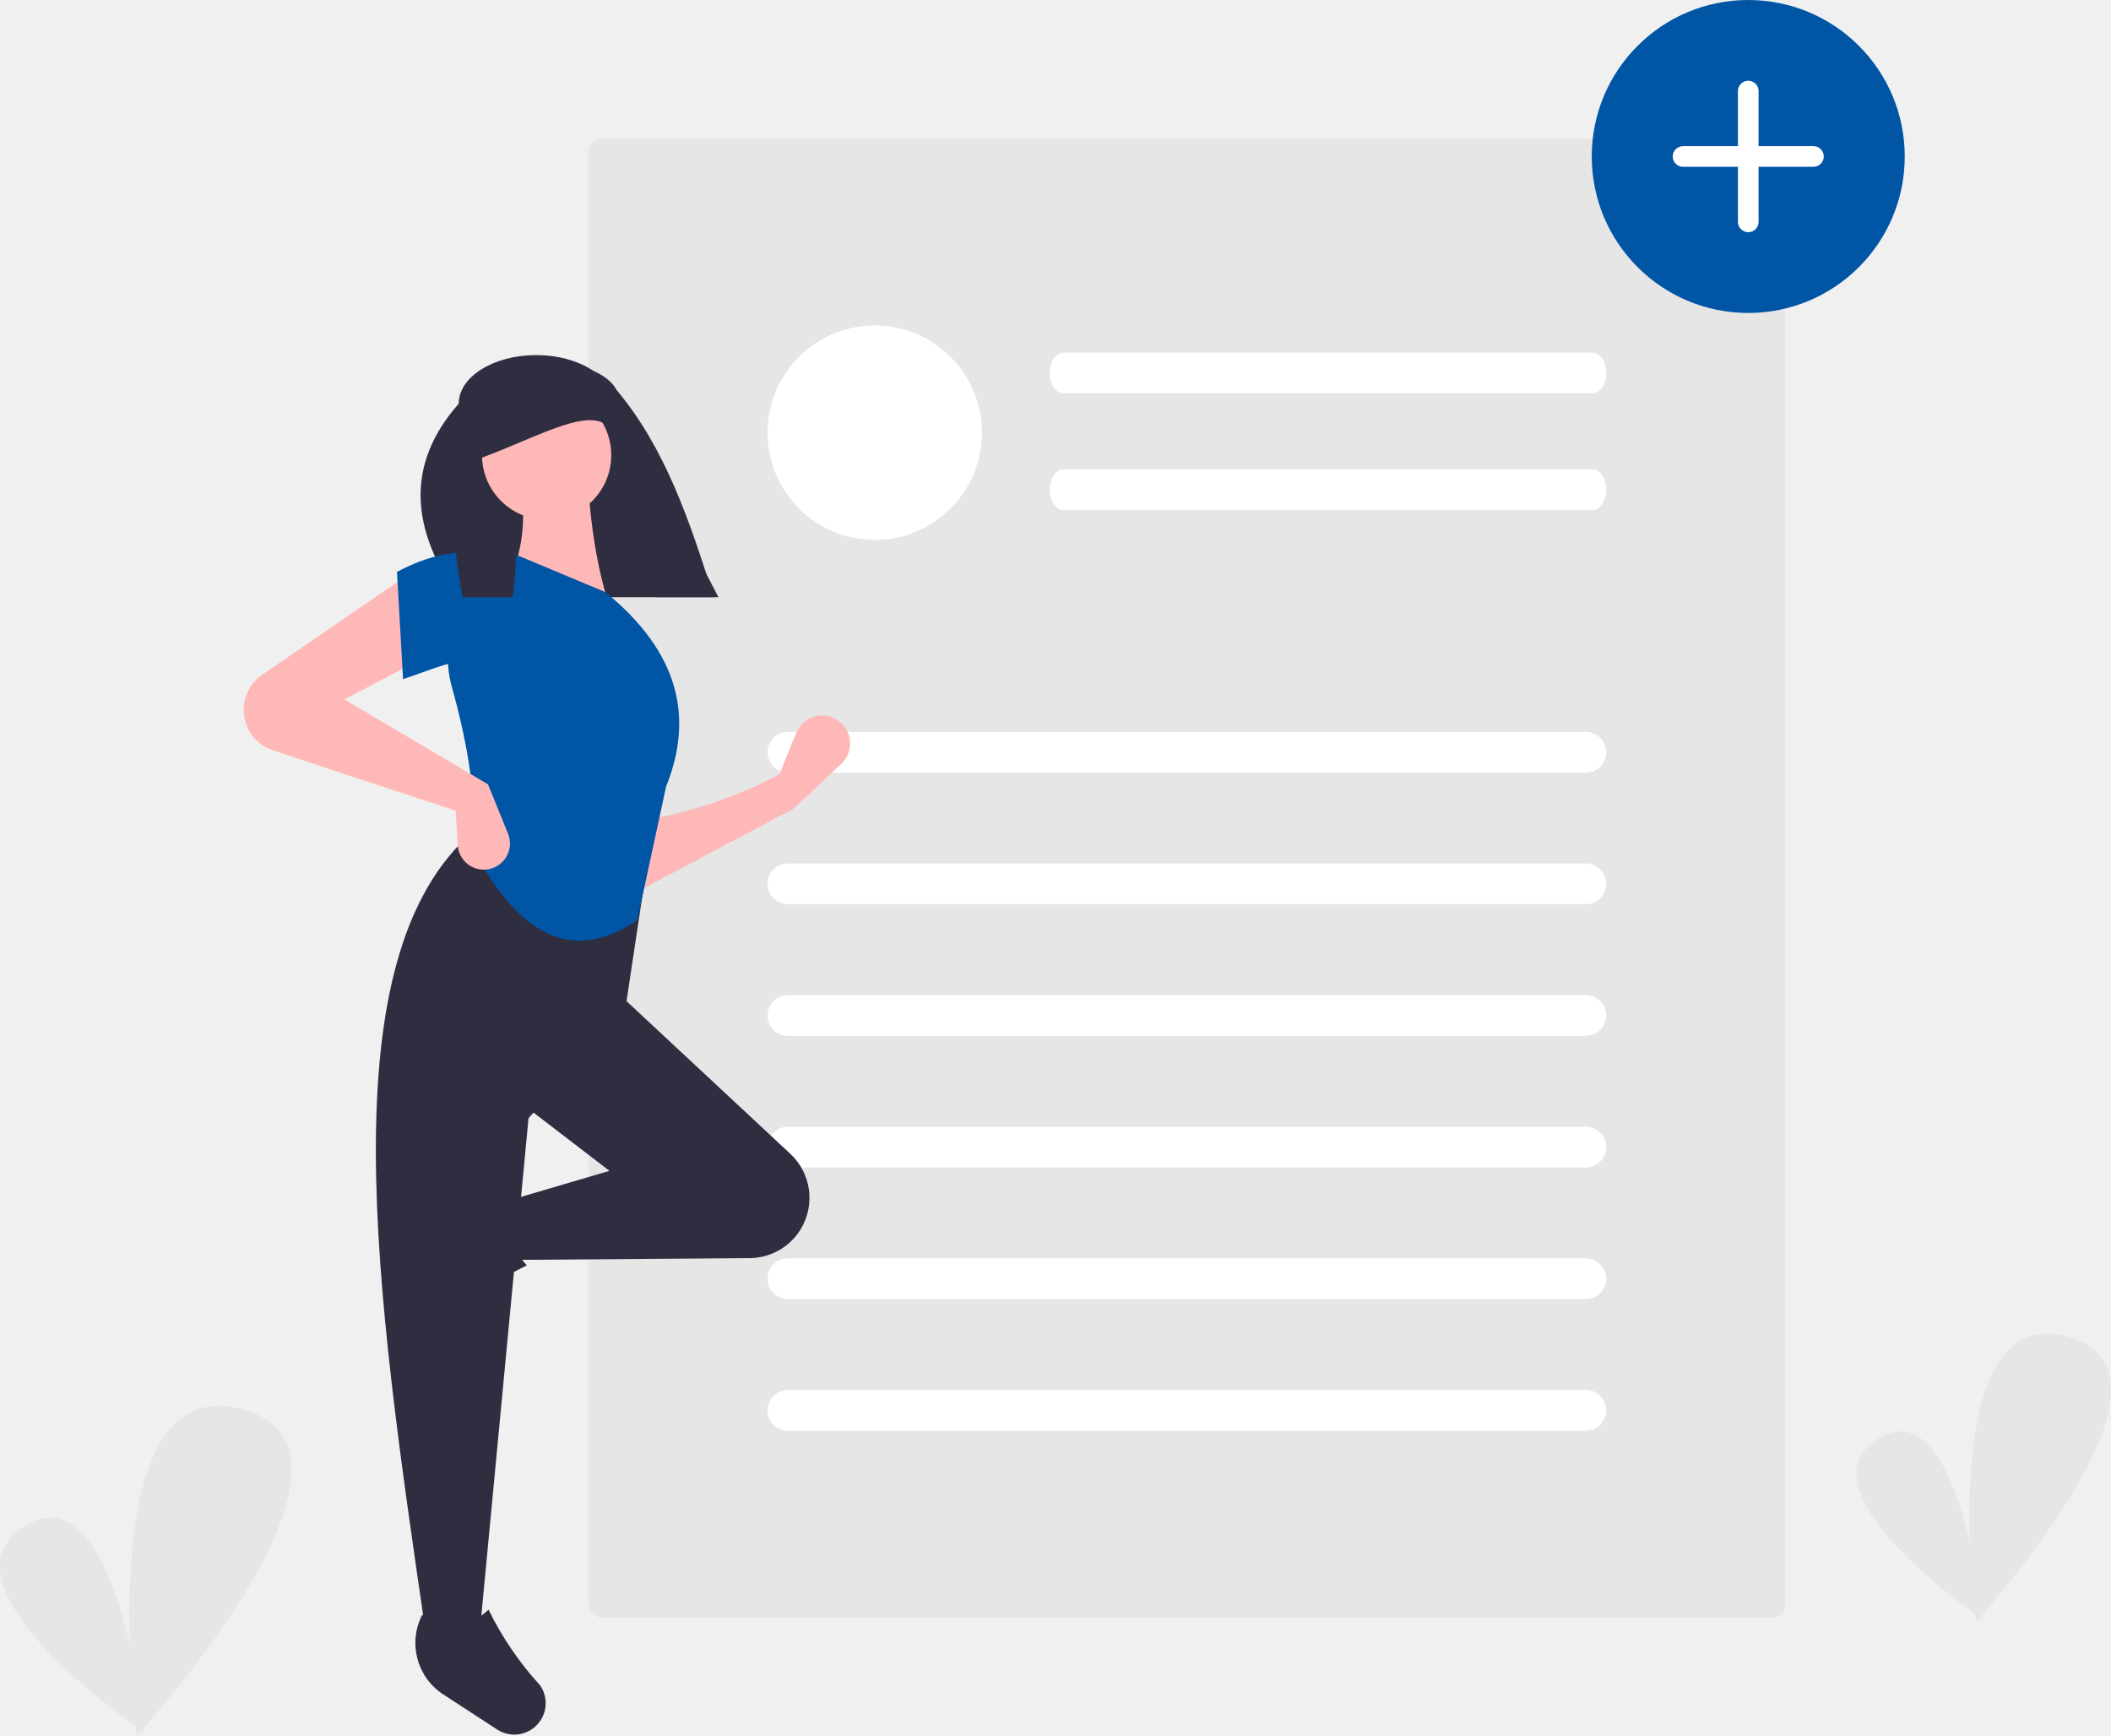
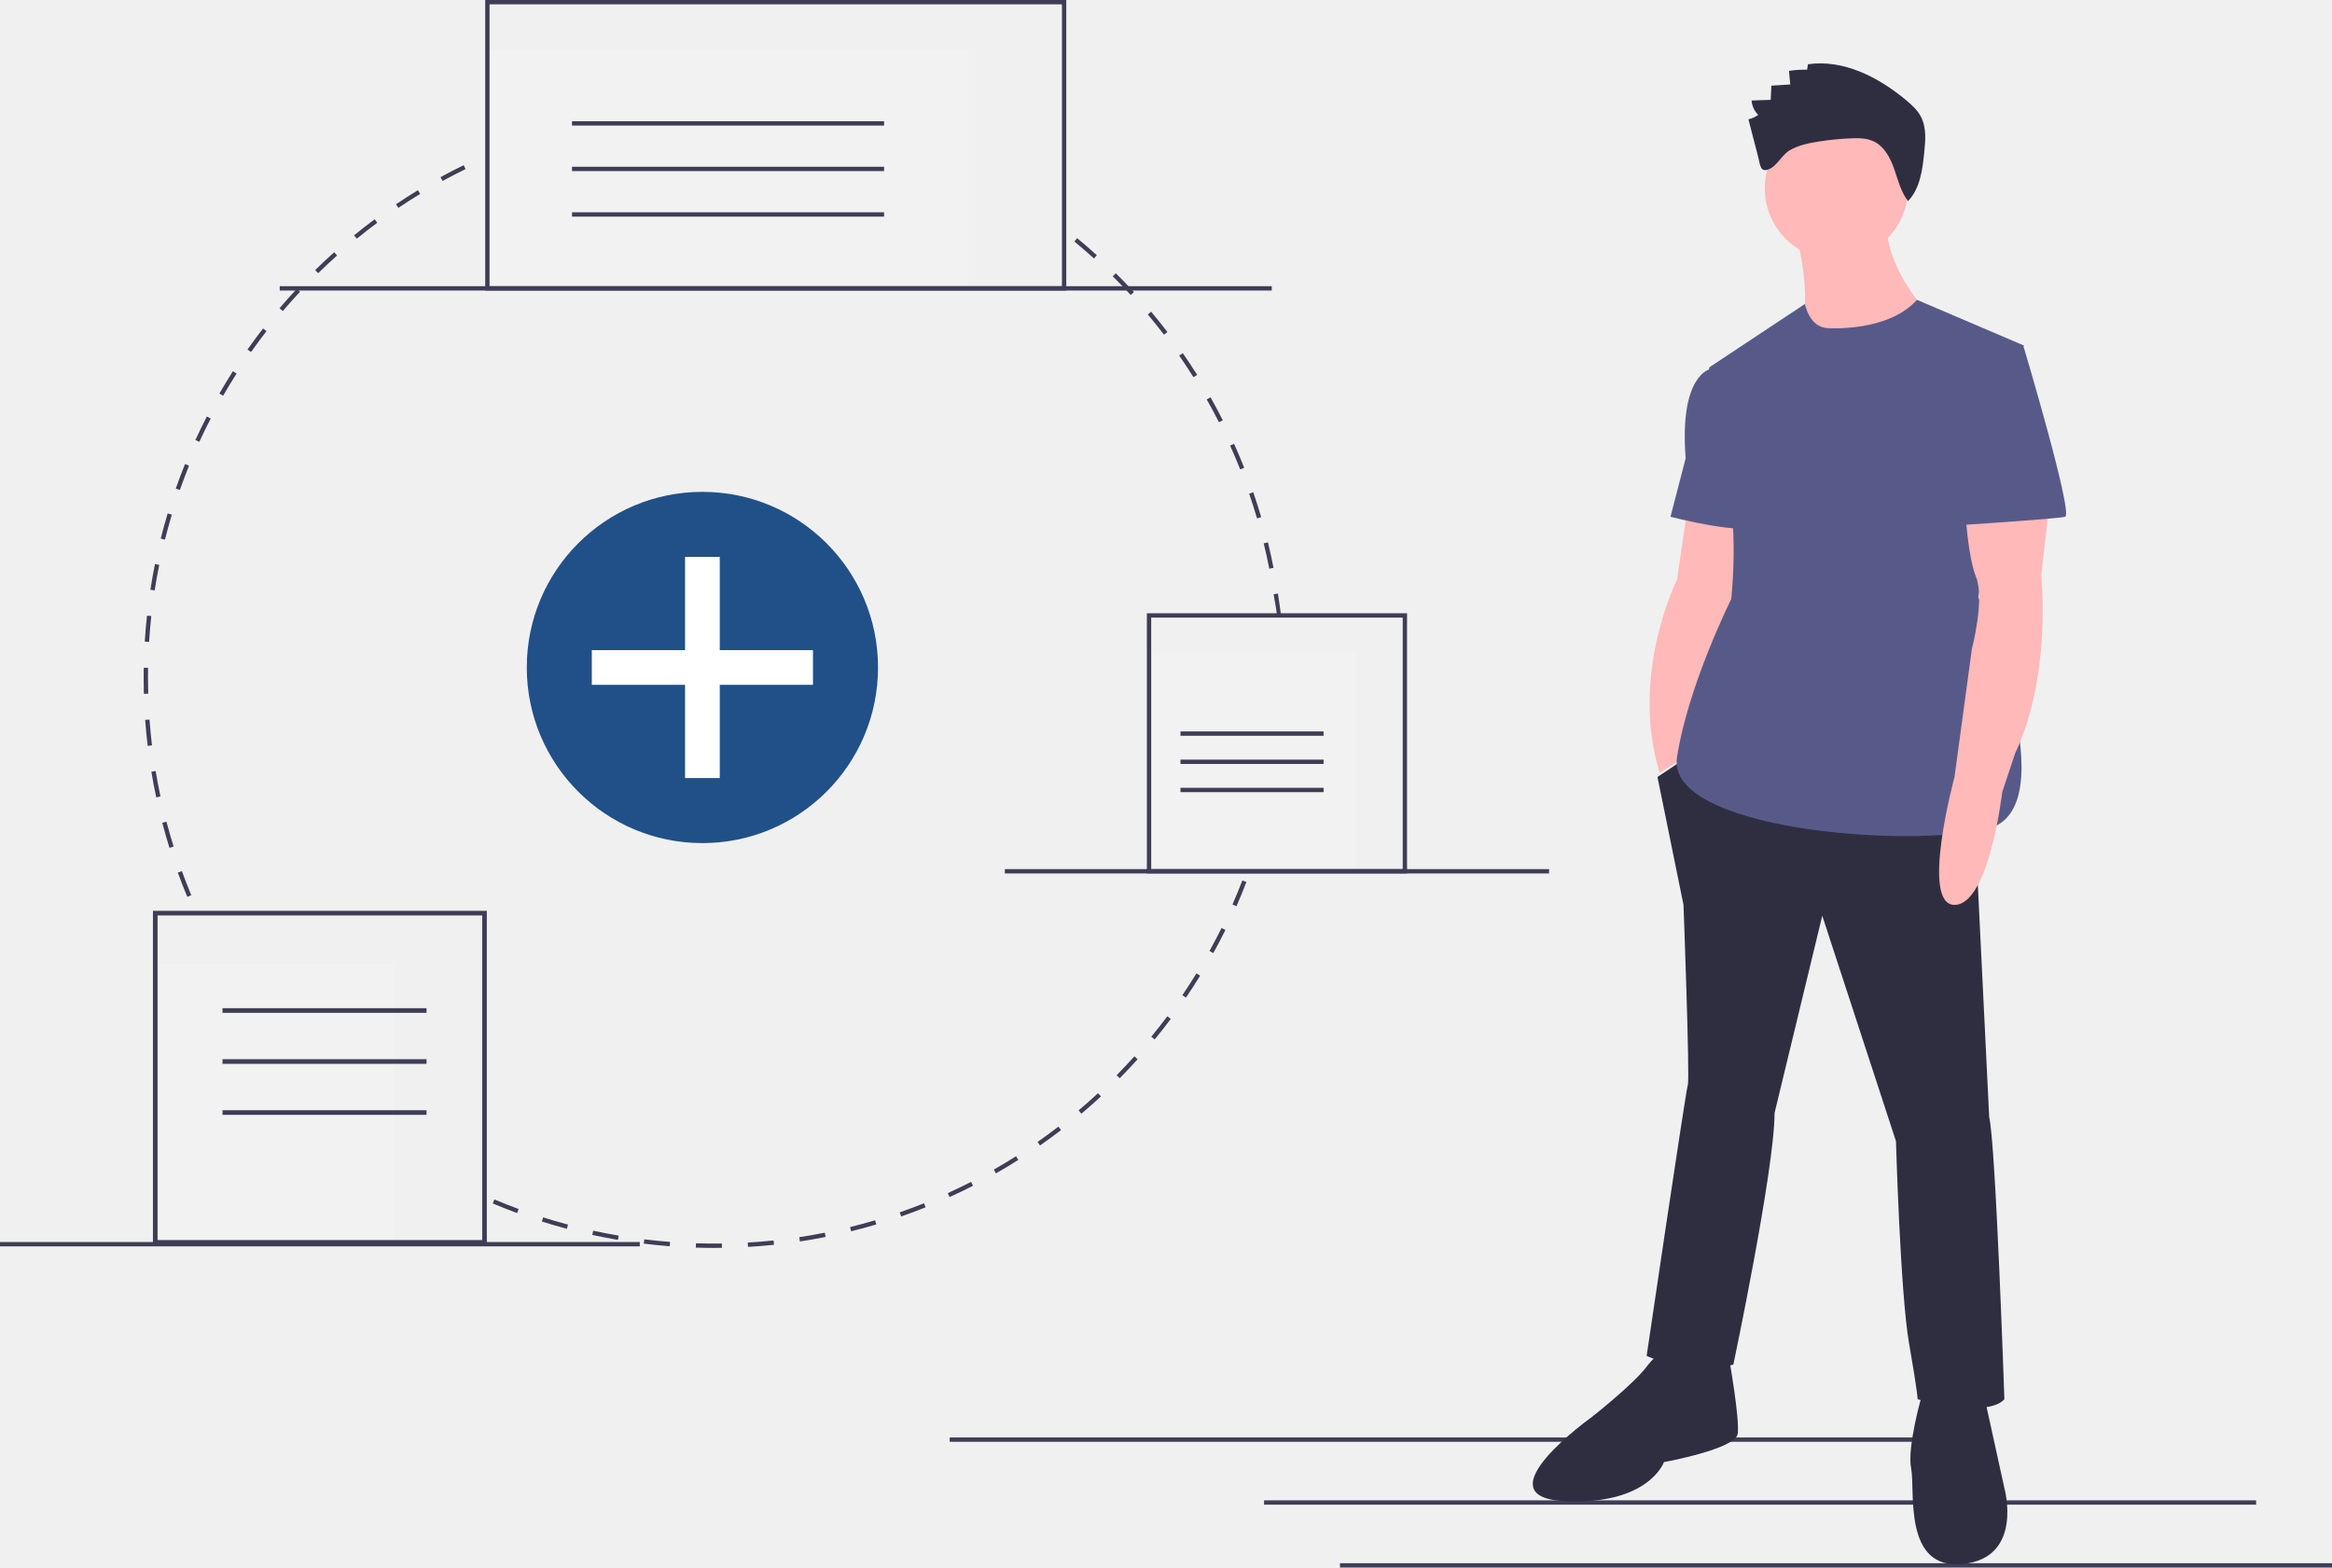
- <svg xmlns="http://www.w3.org/2000/svg" id="a6165653-2719-4fed-8ed9-8fe7d02b0919" data-name="Layer 1" width="777.805" height="639.552" viewBox="0 0 777.805 639.552">
-   <path d="M941.532,725.07c13.358-15.199,76.265-90.009,31.554-102.342-33.581-9.263-37.322,41.699-36.195,75.899-5.377-23.042-15.813-49.958-34.148-38.082-26.424,17.115,23.088,54.992,36.022,64.29.212,1.891.352,2.942.352,2.942s.53-.578,1.476-1.643c.739.517,1.15.795,1.15.795S941.675,726.258,941.532,725.07Z" transform="translate(-211.0973 -130.224)" fill="#e6e6e6" />
-   <path d="M264.281,766.677c15.3-17.408,87.349-103.092,36.14-117.217-38.461-10.609-42.746,47.76-41.456,86.93-6.159-26.39-18.111-57.219-39.111-43.617-30.264,19.603,26.444,62.984,41.257,73.634.243,2.166.404,3.369.404,3.369s.608-.663,1.691-1.882c.846.593,1.317.911,1.317.911S264.445,768.037,264.281,766.677Z" transform="translate(-211.0973 -130.224)" fill="#e6e6e6" />
-   <path d="M432.903,181.278a5.006,5.006,0,0,0-5,5v535a5.006,5.006,0,0,0,5,5H863.902a5.006,5.006,0,0,0,5-5v-535a5.006,5.006,0,0,0-5-5Z" transform="translate(-211.0973 -130.224)" fill="#e6e6e6" />
-   <path d="M795.403,414.903h-294a7.5,7.5,0,0,1,0-15h294a7.5,7.5,0,0,1,0,15Z" transform="translate(-211.0973 -130.224)" fill="#fff" />
-   <path d="M797.927,275.153H602.878c-2.748,0-4.976-3.358-4.976-7.5s2.228-7.5,4.976-7.5H797.927c2.748,0,4.976,3.358,4.976,7.5S800.675,275.153,797.927,275.153Z" transform="translate(-211.0973 -130.224)" fill="#fff" />
-   <path d="M797.927,318.153H602.878c-2.748,0-4.976-3.358-4.976-7.5s2.228-7.5,4.976-7.5H797.927c2.748,0,4.976,3.358,4.976,7.5S800.675,318.153,797.927,318.153Z" transform="translate(-211.0973 -130.224)" fill="#fff" />
-   <path d="M795.403,463.403h-294a7.5,7.5,0,0,1,0-15h294a7.5,7.5,0,0,1,0,15Z" transform="translate(-211.0973 -130.224)" fill="#fff" />
-   <path d="M795.403,511.903h-294a7.5,7.5,0,0,1,0-15h294a7.5,7.5,0,0,1,0,15Z" transform="translate(-211.0973 -130.224)" fill="#fff" />
-   <path d="M795.403,560.403h-294a7.5,7.5,0,0,1,0-15h294a7.5,7.5,0,0,1,0,15Z" transform="translate(-211.0973 -130.224)" fill="#fff" />
-   <path d="M795.403,608.903h-294a7.5,7.5,0,0,1,0-15h294a7.5,7.5,0,0,1,0,15Z" transform="translate(-211.0973 -130.224)" fill="#fff" />
-   <path d="M795.403,657.403h-294a7.5,7.5,0,0,1,0-15h294a7.5,7.5,0,0,1,0,15Z" transform="translate(-211.0973 -130.224)" fill="#fff" />
-   <circle cx="322.305" cy="159.429" r="39.5" fill="#fff" />
-   <path d="M594.265,414.903" transform="translate(-211.0973 -130.224)" fill="#fff" />
-   <path d="M503.507,428.188l-58.903,31.316-.746-26.096c19.226-3.209,37.517-8.797,54.429-17.895l6.16-15.22a10.318,10.318,0,0,1,17.536-2.678l0,0a10.318,10.318,0,0,1-.908,14.069Z" transform="translate(-211.0973 -130.224)" fill="#ffb8b8" />
-   <path d="M359.583,608.993v0a11.574,11.574,0,0,1,1.469-9.363L373.992,579.772a22.612,22.612,0,0,1,29.335-7.739h0c-5.438,9.256-4.68,17.377,1.878,24.434A117.631,117.631,0,0,0,377.269,615.511,11.574,11.574,0,0,1,359.583,608.993Z" transform="translate(-211.0973 -130.224)" fill="#2f2e41" />
-   <path d="M506.19,583.029l0,0a22.203,22.203,0,0,1-18.871,10.779l-85.96.651-3.728-21.623,38.026-11.184-32.061-24.605,35.044-41.008L502.289,555.363A22.203,22.203,0,0,1,506.19,583.029Z" transform="translate(-211.0973 -130.224)" fill="#2f2e41" />
-   <path d="M387.938,730.905H367.806C349.731,607.008,331.333,482.763,385.701,436.39l64.122,10.439-8.202,54.429-35.789,41.008Z" transform="translate(-211.0973 -130.224)" fill="#2f2e41" />
-   <path d="M403.634,768.972h0a11.574,11.574,0,0,1-9.363-1.469L374.413,754.565a22.612,22.612,0,0,1-7.741-29.335v0c9.257,5.437,17.377,4.679,24.434-1.88a117.63,117.63,0,0,0,19.047,27.935A11.574,11.574,0,0,1,403.634,768.972Z" transform="translate(-211.0973 -130.224)" fill="#2f2e41" />
-   <path d="M475.811,350.278H380.109c-17.674-25.003-19.748-48.913,0-71.294,0-9.896,12.783-17.919,28.551-17.919h0c12.352,0,23.303,4.985,27.139,12.354Z" transform="translate(-211.0973 -130.224)" fill="#2f2e41" />
-   <path d="M435.657,353.627l-37.28-8.947c6.192-12.674,6.702-26.776,3.728-41.754l25.351-.746C428.249,320.806,430.653,338.207,435.657,353.627Z" transform="translate(-211.0973 -130.224)" fill="#ffb8b8" />
-   <path d="M445.903,469.278c-27.139,18.493-46.314.633-60.947-26.923,2.033-16.862-1.259-37.041-7.357-58.966a40.138,40.138,0,0,1,24.506-48.401l0,0,32.061,13.421c27.224,22.19,32.582,46.227,22.368,71.578Z" transform="translate(-211.0973 -130.224)" fill="#0055a5" />
-   <path d="M367.806,372.268l-29.824,15.658,52.938,31.316,7.366,18.17a9.637,9.637,0,0,1-5.789,12.731h0a9.637,9.637,0,0,1-12.762-8.544l-.745-12.663-67.284-22.204a15.733,15.733,0,0,1-9.873-9.611v0a15.733,15.733,0,0,1,5.903-18.303l54.105-37.118Z" transform="translate(-211.0973 -130.224)" fill="#ffb8b8" />
-   <path d="M397.631,375.25c-12.439-5.451-23.749.47-38.026,5.219l-2.237-39.517c14.176-7.556,27.692-9.593,40.263-3.728Z" transform="translate(-211.0973 -130.224)" fill="#0055a5" />
-   <path d="M474.056,350.278H452.947c-13.138-24.236-12.541-67.056-40.777-57.512-18.141-10.767-7.732,31.484-12.243,57.512h-18.357c-4.988-25.43-5.057-50.913.811-71.635a9.655,9.655,0,0,1,3.512-7.059,19.952,19.952,0,0,1,2.945-2.238c6.487-4.087,10.843-6.414,20.32-6.414a57.204,57.204,0,0,1,15.688,2.157c.664.194,1.32.403,1.953.621.872.299,1.715.626,2.52.977,4.146,1.783,7.404,4.196,8.947,7.216C456.131,295.208,465.25,322.089,474.056,350.278Z" transform="translate(-211.0973 -130.224)" fill="#2f2e41" />
-   <circle cx="201.413" cy="167.729" r="23.802" fill="#ffb8b8" />
-   <path d="M436.652,288.772c-7.161-9.76-25.835,1.883-48.284,10.201V275.851c18.467-8.13,29.236-10.475,41.484-2.04Z" transform="translate(-211.0973 -130.224)" fill="#2f2e41" />
-   <circle cx="644.147" cy="57.659" r="57.659" fill="#0055a5" />
-   <path d="M831.22,184.078a3.805,3.805,0,1,0,0,7.61h20.22v20.219a3.805,3.805,0,1,0,7.609,0V191.688h20.22a3.805,3.805,0,0,0,0-7.61H859.049V163.858a3.805,3.805,0,1,0-7.609,0v20.22Z" transform="translate(-211.0973 -130.224)" fill="#fff" />
+ <svg xmlns="http://www.w3.org/2000/svg" id="fc1f5aea-a643-4136-ad0f-c5867679d735" data-name="Layer 1" width="1075.565" height="723" viewBox="0 0 1075.565 723">
+   <rect x="618.018" y="721" width="457.546" height="2" fill="#3f3d56" />
+   <rect x="583.018" y="692" width="457.546" height="2" fill="#3f3d56" />
+   <rect x="438.018" y="663" width="457.546" height="2" fill="#3f3d56" />
+   <path d="M391.47,664.076c-2.774,0-5.577-.044-8.328-.13l.062-1.998c3.95.123,7.981.157,11.95.103l.027,2Q393.329,664.076,391.47,664.076Zm15.745-.464-.117-1.996c3.956-.233,7.963-.562,11.909-.975l.209,1.988C415.239,663.047,411.202,663.378,407.215,663.613Zm-36.096-.312c-3.989-.306-8.021-.706-11.982-1.192l.244-1.984c3.932.481,7.932.88,11.891,1.183Zm60.039-2.199-.3-1.977c3.931-.597,7.892-1.289,11.77-2.06l.39,1.961C439.11,659.803,435.119,660.501,431.158,661.102Zm-83.935-.731c-3.941-.668-7.919-1.436-11.823-2.283l.424-1.955c3.875.842,7.822,1.604,11.733,2.266Zm107.548-3.962-.48-1.941c3.858-.954,7.738-2.009,11.532-3.134l.568,1.918C462.569,654.385,458.659,655.448,454.772,656.408ZM323.695,655.262c-3.866-1.028-7.756-2.159-11.562-3.363l.603-1.906c3.778,1.194,7.638,2.316,11.474,3.336Zm154.158-5.701-.656-1.889c3.744-1.302,7.51-2.709,11.194-4.184l.742,1.857C485.422,646.831,481.627,648.249,477.854,649.561Zm-177.146-1.566c-3.754-1.38-7.532-2.869-11.228-4.426l.776-1.844c3.667,1.545,7.416,3.022,11.142,4.393Zm199.475-7.368-.828-1.82c3.596-1.634,7.21-3.378,10.742-5.184l.91,1.781C507.447,637.223,503.806,638.98,500.183,640.626Zm21.398-10.938-.99-1.736c3.448-1.968,6.891-4.036,10.229-6.148l1.068,1.689C528.525,625.621,525.057,627.706,521.581,629.688Zm20.323-12.857-1.145-1.639c3.247-2.269,6.487-4.645,9.631-7.061l1.219,1.586C548.443,612.152,545.177,614.545,541.904,616.83ZM237.079,614.014c-3.228-2.345-6.453-4.801-9.585-7.302l1.248-1.562c3.108,2.481,6.309,4.919,9.512,7.245Zm323.903-11.846-1.289-1.529c3.026-2.554,6.038-5.215,8.953-7.91l1.357,1.469C567.067,596.913,564.031,599.595,560.982,602.168Zm-342.728-3.186c-3.006-2.633-5.993-5.371-8.877-8.14l1.385-1.443c2.862,2.748,5.826,5.466,8.81,8.079Zm360.401-13.161-1.424-1.404c2.79-2.827,5.55-5.753,8.201-8.695l1.486,1.338C584.246,580.026,581.466,582.973,578.654,585.822Zm-377.773-3.512c-2.758-2.9-5.482-5.898-8.097-8.91l1.511-1.311c2.594,2.989,5.297,5.964,8.035,8.842ZM594.775,567.93l-1.545-1.27c2.521-3.067,5.002-6.232,7.378-9.409l1.602,1.197C599.816,561.65,597.315,564.84,594.775,567.93Zm-409.671-3.797c-2.477-3.13-4.916-6.361-7.25-9.604l1.623-1.168c2.316,3.218,4.736,6.425,7.195,9.532ZM609.203,548.636l-1.654-1.123c2.23-3.284,4.415-6.664,6.492-10.048l1.705,1.047C613.652,541.921,611.45,545.327,609.203,548.636Zm-438.151-4.029c-2.179-3.341-4.312-6.778-6.34-10.22l1.723-1.016c2.013,3.415,4.129,6.827,6.292,10.142ZM621.819,528.096l-1.75-.967c1.92-3.475,3.785-7.043,5.546-10.606l1.793.887C625.634,520.999,623.753,524.595,621.819,528.096ZM632.499,506.475l-1.832-.803c1.594-3.64,3.124-7.367,4.549-11.078l1.867.717C635.648,499.051,634.105,502.807,632.499,506.475Zm-483.902-4.315c-1.533-3.68-3.001-7.444-4.364-11.19l1.88-.684c1.352,3.718,2.809,7.453,4.33,11.104Zm492.551-18.216-1.898-.629c1.248-3.761,2.426-7.604,3.5-11.426l1.926.541C643.592,476.281,642.404,480.155,641.148,483.944Zm-500.767-4.383c-1.19-3.812-2.308-7.705-3.323-11.574l1.935-.508c1.007,3.84,2.117,7.704,3.298,11.486Zm507.286-18.795-1.948-.453c.895-3.854,1.714-7.791,2.434-11.698l1.967.361C649.394,452.914,648.569,456.88,647.666,460.766Zm-513.394-4.494c-.834-3.906-1.589-7.886-2.243-11.83l1.973-.328c.65,3.915,1.399,7.864,2.227,11.74Zm517.752-19.184-1.982-.271c.538-3.917.992-7.911,1.351-11.872l1.992.18C653.024,429.116,652.566,433.141,652.025,437.088Zm-521.694-4.566c-.472-3.959-.859-7.991-1.151-11.984l1.995-.146c.29,3.964.674,7.965,1.143,11.895Zm523.869-19.409-1.998-.09c.178-3.963.269-7.982.269-11.946h2C654.47,405.071,654.379,409.12,654.199,413.113Zm-525.626-4.602c-.068-2.452-.103-4.954-.104-7.435q0-2.309.04-4.608l2,.035q-.04,2.282-.04,4.573c0,2.462.035,4.945.103,7.38Zm2.411-23.948-1.996-.125c.25-3.996.594-8.032,1.023-11.997l1.988.215C131.573,376.592,131.232,380.597,130.984,384.563Zm520.194-12.202c-.399-3.943-.949-5.865-1.529-9.791l1.979-.292c.584,3.956,1.085,6.975,1.488,10.948Zm-517.622-11.551-1.977-.306c.613-3.957,1.325-7.944,2.116-11.854l1.96.396C134.871,352.927,134.165,356.885,133.557,360.81ZM647.631,350.795c-.763-3.901-1.623-7.829-2.559-11.672l1.943-.473c.942,3.873,1.81,7.831,2.578,11.761ZM138.294,337.393l-1.94-.486c.971-3.874,2.047-7.779,3.197-11.609l1.915.575C140.325,329.674,139.258,333.55,138.294,337.393Zm503.685-9.813c-1.115-3.808-2.334-7.639-3.622-11.387l1.891-.65c1.299,3.777,2.527,7.638,3.651,11.475Zm-496.8-13.1-1.887-.663c1.329-3.781,2.764-7.58,4.265-11.291l1.854.75C147.922,306.958,146.498,310.728,145.179,314.48Zm489.033-9.495c-1.459-3.681-3.021-7.375-4.645-10.979l1.824-.821c1.636,3.633,3.21,7.355,4.68,11.063ZM154.155,292.283l-1.817-.835c1.67-3.638,3.448-7.286,5.284-10.842l1.777.917C157.577,285.052,155.813,288.672,154.155,292.283ZM624.424,283.247c-1.79-3.531-3.687-7.069-5.637-10.515l1.74-.985c1.966,3.473,3.876,7.038,5.68,10.596ZM165.132,271.017l-1.733-.998c1.995-3.464,4.099-6.932,6.254-10.306l1.686,1.076C169.2,264.138,167.112,267.579,165.132,271.017Zm447.541-8.535c-2.113-3.364-4.326-6.716-6.577-9.962l1.643-1.14c2.269,3.271,4.499,6.648,6.628,10.038ZM178.006,250.859l-1.635-1.152c2.306-3.27,4.716-6.529,7.167-9.688l1.58,1.226C182.686,244.379,180.293,247.614,178.006,250.859Zm421.064-7.992c-2.41-3.157-4.92-6.295-7.462-9.327l1.533-1.285c2.561,3.056,5.09,6.217,7.519,9.398ZM192.659,231.968l-1.522-1.297c2.587-3.039,5.284-6.064,8.015-8.991l1.462,1.364C197.903,225.949,195.227,228.951,192.659,231.968Zm391.07-7.408c-2.687-2.924-5.474-5.823-8.282-8.614l1.41-1.419c2.83,2.813,5.638,5.733,8.345,8.679Zm-374.765-10.064-1.398-1.43c2.86-2.798,5.819-5.564,8.795-8.221l1.332,1.492C214.739,208.973,211.802,211.719,208.964,214.495Zm357.818-6.78c-2.944-2.67-5.984-5.304-9.035-7.828l1.275-1.541c3.073,2.543,6.137,5.197,9.104,7.888Zm-340-9.132-1.263-1.551c3.093-2.519,6.29-5.003,9.502-7.384l1.191,1.606C233.025,193.618,229.852,196.084,226.782,198.584ZM245.964,184.367l-1.116-1.659c3.311-2.228,6.719-4.409,10.13-6.484l1.039,1.709C252.632,179.992,249.25,182.157,245.964,184.367Zm20.388-12.401-.96-1.755c3.502-1.917,7.094-3.776,10.674-5.527l.879,1.797C273.392,168.218,269.828,170.063,266.352,171.965Zm241.37-4.634c-3.559-1.773-7.204-3.486-10.835-5.091l.809-1.829c3.659,1.617,7.333,3.343,10.919,5.13Zm-219.948-5.844-.795-1.835c3.66-1.586,7.404-3.108,11.128-4.522l.71,1.87C295.121,158.403,291.406,159.913,287.774,161.487Zm198.052-3.834c-3.703-1.436-7.493-2.806-11.266-4.072l.637-1.896c3.801,1.276,7.62,2.656,11.352,4.104ZM310.082,153.016l-.623-1.9c3.801-1.246,7.679-2.419,11.525-3.486l.535,1.927C317.702,150.615,313.854,151.779,310.082,153.016Zm153.063-2.974c-3.814-1.087-7.705-2.1-11.563-3.01l.459-1.946c3.889.916,7.809,1.937,11.653,3.032Zm-130.042-3.416-.445-1.95c3.896-.89,7.866-1.701,11.797-2.41l.355,1.968C340.909,144.939,336.971,145.743,333.104,146.627Zm106.788-2.067c-3.895-.731-7.861-1.381-11.791-1.933l.277-1.98c3.96.556,7.958,1.211,11.883,1.948Zm-83.275-2.176-.265-1.982c3.959-.528,7.985-.973,11.967-1.319l.174,1.992C364.541,141.419,360.546,141.859,356.616,142.384Zm59.616-1.147c-3.939-.371-7.949-.657-11.919-.849l.098-1.998c3.999.194,8.039.482,12.009.856Zm-35.814-.929-.084-1.998c3.676-.153,7.422-.231,11.136-.232l.905.001-.006,2-.899-.001C387.784,140.077,384.066,140.155,380.418,140.307Z" transform="translate(-62.21758 -88.5)" fill="#3f3d56" />
+   <path d="M840.679,321.862l-5,34s-22,44-8,89l18-11s14-54,14-58,6-51,6-51Z" transform="translate(-62.21758 -88.5)" fill="#ffb9b9" />
+   <path d="M850.679,430.862l-24,16,12,59s3,80,2,83-19,125-19,125,21,10,40,4c0,0,19-90,19-116l22-91,34,104s2,70,6,93,4,26,4,26,32,9,40,0c0,0-4-118-7-130l-7-143Z" transform="translate(-62.21758 -88.5)" fill="#2f2e41" />
+   <path d="M829.679,713.862s-2-3-8,5-25,23-25,23-52,37-13,39,46-18,46-18,33-6,34-13-4-35-4-35Z" transform="translate(-62.21758 -88.5)" fill="#2f2e41" />
+   <path d="M948.679,731.862s-7,24-5,34-4,47,24,44,19-35,19-35l-9-41Z" transform="translate(-62.21758 -88.5)" fill="#2f2e41" />
+   <circle cx="846.961" cy="86.862" r="33" fill="#ffb9b9" />
+   <path d="M889.679,192.862s10,35,2,48,54,2,58-10c0,0-20-22-17-43Z" transform="translate(-62.21758 -88.5)" fill="#ffb9b9" />
+   <path d="M905.679,239.862s27.374,1.851,40.687-13.075l49.313,21.075-21,116s42,98,4,107-148,0-143-33,25-73,25-73,5-44-6-64-4-43-4-43l44.018-29.165S896.679,239.862,905.679,239.862Z" transform="translate(-62.21758 -88.5)" fill="#575a89" />
+   <path d="M862.679,258.862h-12s-14,3-11,41l-7,27s35,9,40,4S862.679,258.862,862.679,258.862Z" transform="translate(-62.21758 -88.5)" fill="#575a89" />
+   <path d="M1007.679,318.862l-4,35s5,46-12,82l-6,18s-6,52-22,52,0-59,0-59l8-59s6-23,2-33-5-31-5-31Z" transform="translate(-62.21758 -88.5)" fill="#ffb9b9" />
+   <path d="M901.071,153.769a131.945,131.945,0,0,1,14.787-1.466c3.588-.152,7.327-.128,10.569,1.416,4.889,2.328,7.629,7.592,9.422,12.702s3.066,10.57,6.393,14.843c5.536-5.778,6.642-14.369,7.466-22.328.58-5.598,1.093-11.568-1.495-16.566-1.594-3.078-4.225-5.477-6.889-7.695-12.72-10.587-28.874-18.917-45.252-16.539l-.383,2.528a45.157,45.157,0,0,0-8.354.525l.585,6.273-8.699.552-.334,6.538-8.797.305a10.193,10.193,0,0,0,3.069,6.627,12.392,12.392,0,0,1-4.519,2.041c1.467,5.679,2.891,11.371,4.407,17.037,1.116,4.174.917,7.862,5.394,5.825,3.409-1.551,5.715-6.483,9.162-8.521C891.662,155.466,896.467,154.489,901.071,153.769Z" transform="translate(-62.21758 -88.5)" fill="#2f2e41" />
+   <path d="M981.679,248.862h14s23,77,19,78-51,4-51,4Z" transform="translate(-62.21758 -88.5)" fill="#575a89" />
+   <circle cx="323.961" cy="307.862" r="81" fill="#205087" />
+   <polygon points="374.961 299.862 331.961 299.862 331.961 256.862 315.961 256.862 315.961 299.862 272.961 299.862 272.961 315.862 315.961 315.862 315.961 358.862 331.961 358.862 331.961 315.862 374.961 315.862 374.961 299.862" fill="#fff" />
+   <rect x="71.609" y="444.69" width="110.153" height="128.333" fill="#f2f2f2" />
+   <path d="M286.757,662.592h-154v-154h154Zm-151.861-2.139H284.618V510.731H134.896Z" transform="translate(-62.21758 -88.5)" fill="#3f3d56" />
+   <rect x="102.622" y="465.009" width="94.111" height="2.139" fill="#3f3d56" />
+   <rect x="102.622" y="488.537" width="94.111" height="2.139" fill="#3f3d56" />
+   <rect x="102.622" y="512.065" width="94.111" height="2.139" fill="#3f3d56" />
+   <rect x="224.792" y="22.835" width="222" height="110.165" fill="#f2f2f2" />
+   <path d="M554.009,222.5h-268V88.5h268Zm-266-2h264V90.5h-264Z" transform="translate(-62.21758 -88.5)" fill="#3f3d56" />
+   <rect x="263.822" y="55.917" width="143.938" height="2" fill="#3f3d56" />
+   <rect x="263.822" y="76.917" width="143.938" height="2" fill="#3f3d56" />
+   <rect x="263.822" y="97.917" width="143.938" height="2" fill="#3f3d56" />
+   <rect x="529.961" y="300.862" width="95" height="101" fill="#f2f2f2" />
+   <path d="M711.179,491.362h-120v-120h120Zm-118-2h116v-116h-116Z" transform="translate(-62.21758 -88.5)" fill="#3f3d56" />
+   <rect x="544.461" y="337.362" width="66" height="2" fill="#3f3d56" />
+   <rect x="544.461" y="350.362" width="66" height="2" fill="#3f3d56" />
+   <rect x="544.461" y="363.362" width="66" height="2" fill="#3f3d56" />
+   <rect x="129.018" y="132" width="457.546" height="2" fill="#3f3d56" />
+   <rect x="463.461" y="400.862" width="251" height="2" fill="#3f3d56" />
+   <rect y="572.862" width="295.078" height="2" fill="#3f3d56" />
</svg>
